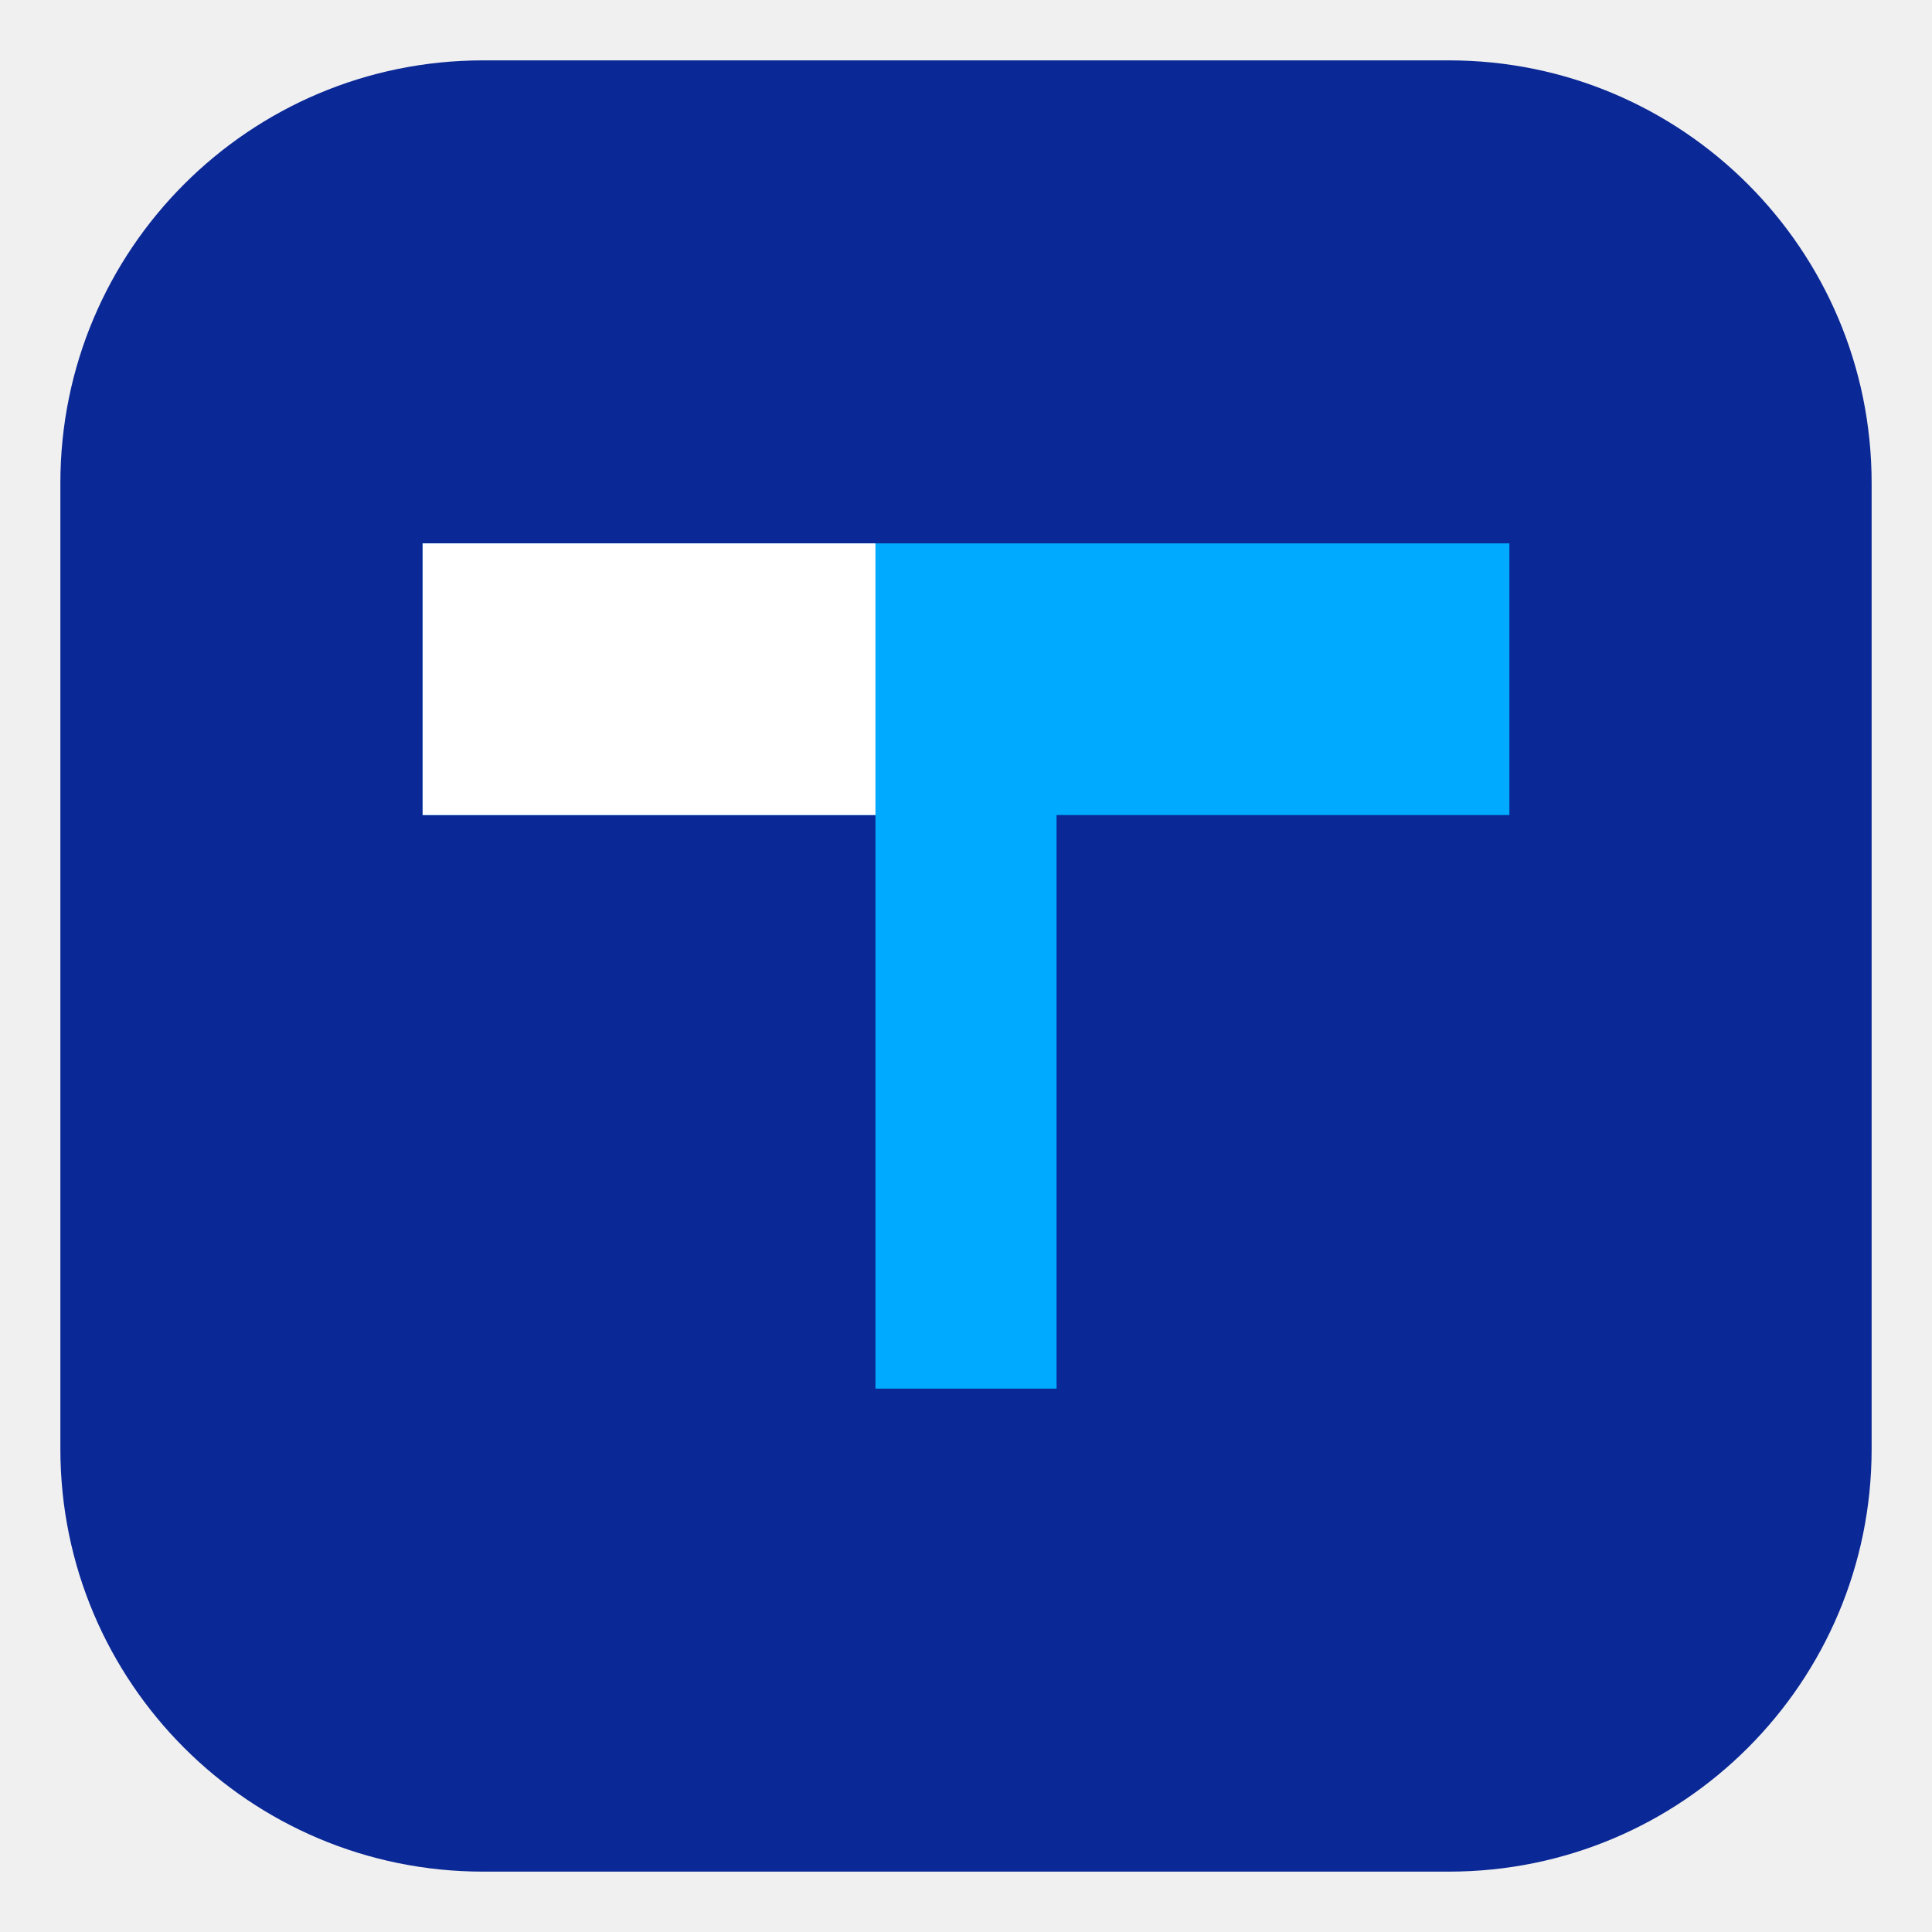
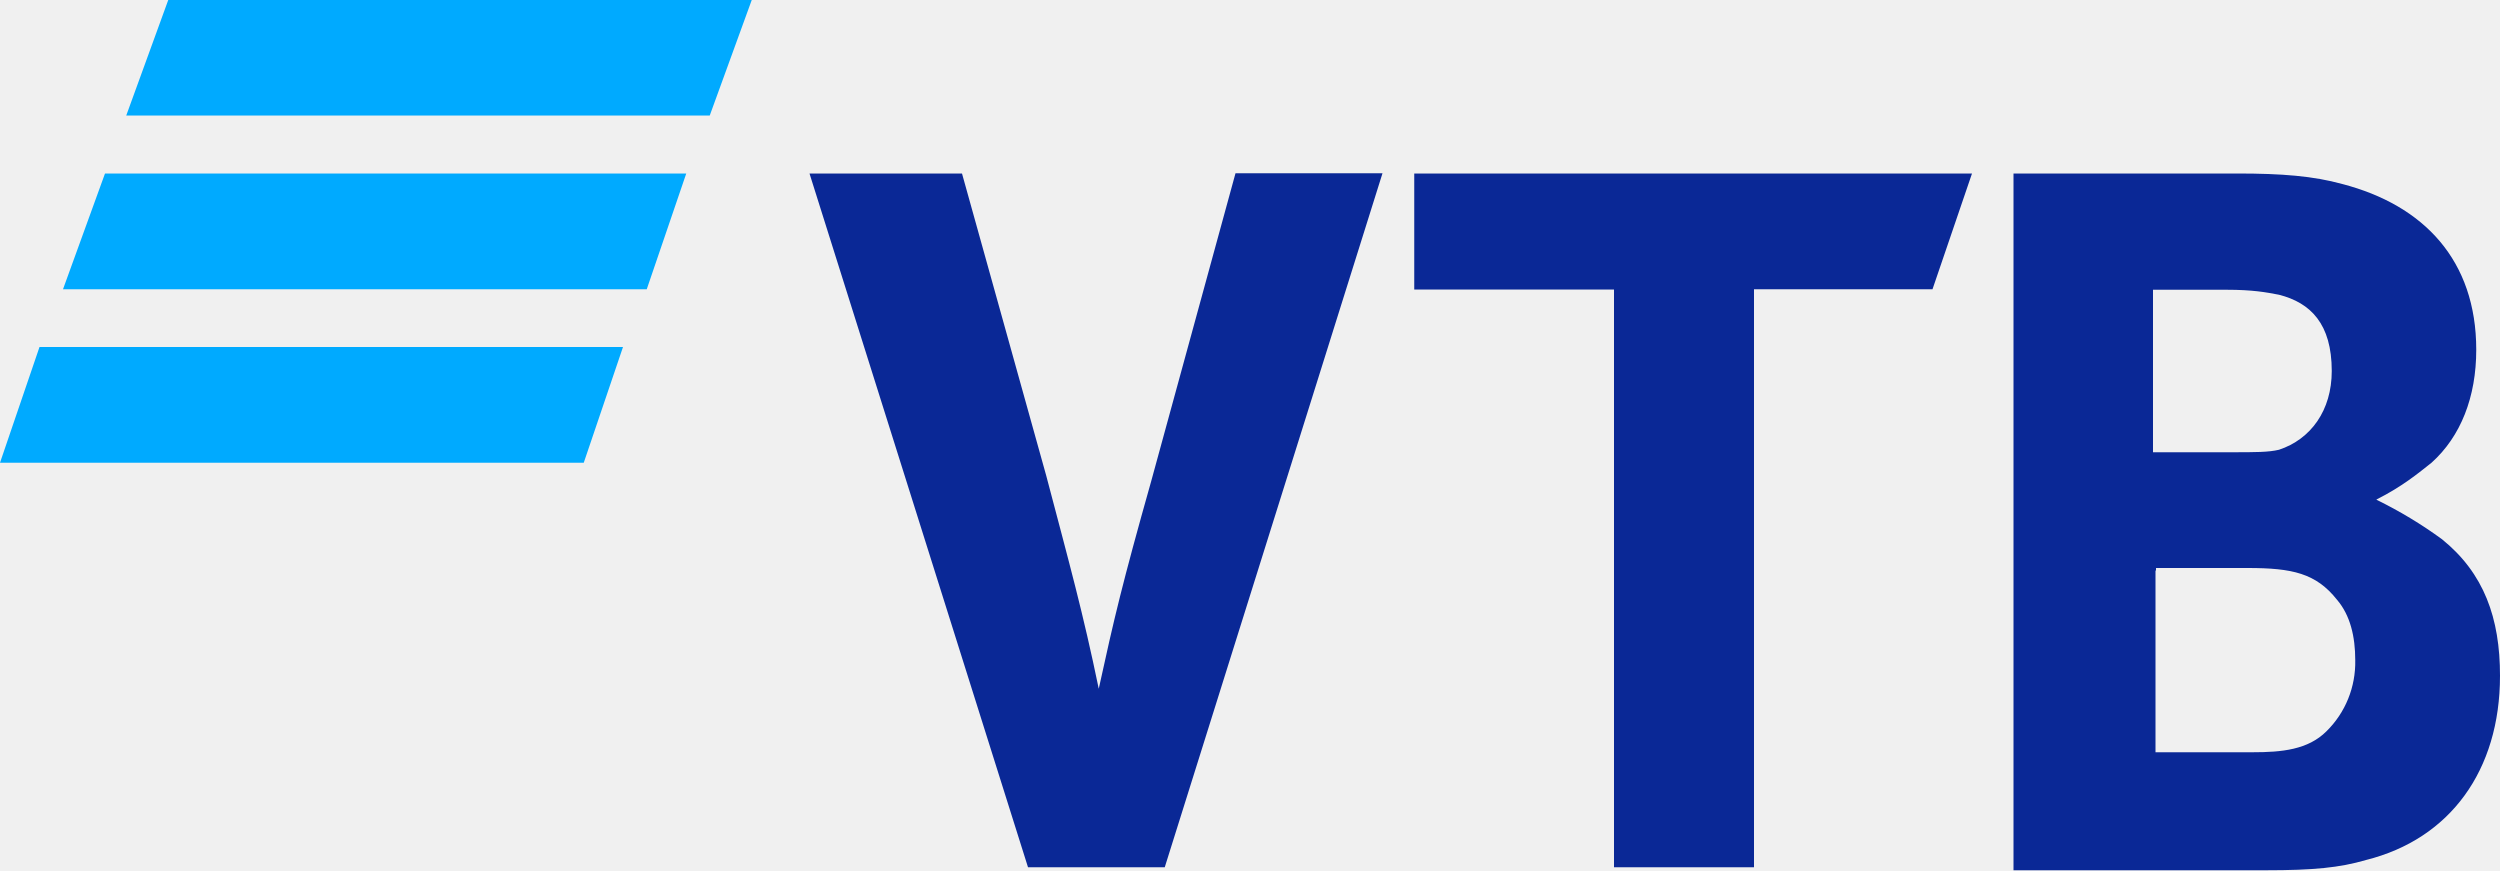
- <svg xmlns="http://www.w3.org/2000/svg" viewBox="0 0 64 64" fill="none">
-   <rect x="2" y="2" width="60" height="60" rx="14" fill="#0A2896" />
-   <path d="M14 18 L14 27 L29 27 L29 46 L35 46 L35 27 L50 27 L50 18 Z" fill="#00AAFF" />
-   <path d="M14 18 L14 27 L29 27 L29 18 Z" fill="#fff" />
+ <svg xmlns="http://www.w3.org/2000/svg" version="1.1" id="Слой_1" x="0px" y="0px" viewBox="0 0 1000 348.1" style="enable-background:new 0 0 1000 348.1;" xml:space="preserve">
+   <style type="text/css">
+ 	.st0{fill:#00AAFF;}
+ 	.st1{fill:#0A2896;}
+ </style>
+   <path class="st0" d="M249.2,138.8H15.8L0,185.1h233.5C233.5,185.1,249.2,138.8,249.2,138.8z M274.5,69.4H42l-16.8,46.3h233.5  L274.5,69.4z M300.7,0H67.3L50.5,46.2h233.4L300.7,0z" />
+   <path class="st1" d="M411.2,346.9L323.8,69.4h61l33.7,120.9c9.4,35.7,14.7,54.7,21,85.2c6.2-28.4,9.4-42,21-83.1l33.7-123.1H553  l-87.1,277.6H411.2z M645.6,346.9V115.8h-79.9V69.4h223.1L773,115.7h-71.4v231.2h-55.8H645.6z M861.2,180.9h31.5  c9.5,0,14.7,0,18.9-1c12.7-4.2,21.1-15.7,21.1-31.5c0-18.9-8.5-27.3-21.1-30.5c-5.2-1-10.5-2-21-2h-29.4V180.9z M862.2,228.3v72.6  h38.9c11.6,0,22.1-1,29.5-8.4c7.6-7.5,11.7-17.7,11.5-28.4c0-9.5-2-18-7.3-24.2c-8.4-10.6-17.9-12.7-35.7-12.7h-36.7v1H862.2z   M950.6,199.9c9.2,4.5,18,9.8,26.2,15.8c16.8,13.6,23.2,31.5,23.2,54.6c0,37.9-20,65.3-53.6,73.7c-10.6,3.1-21.1,4.1-40,4.1h-101  V69.4h89.5c17.9,0,30.4,1,42,4.2c32.7,8.5,53.6,30.6,53.6,66.3c0,18.9-6.2,34.7-17.9,45.2c-5.2,4.1-11.5,9.4-22,14.7L950.6,199.9z" />
</svg>
